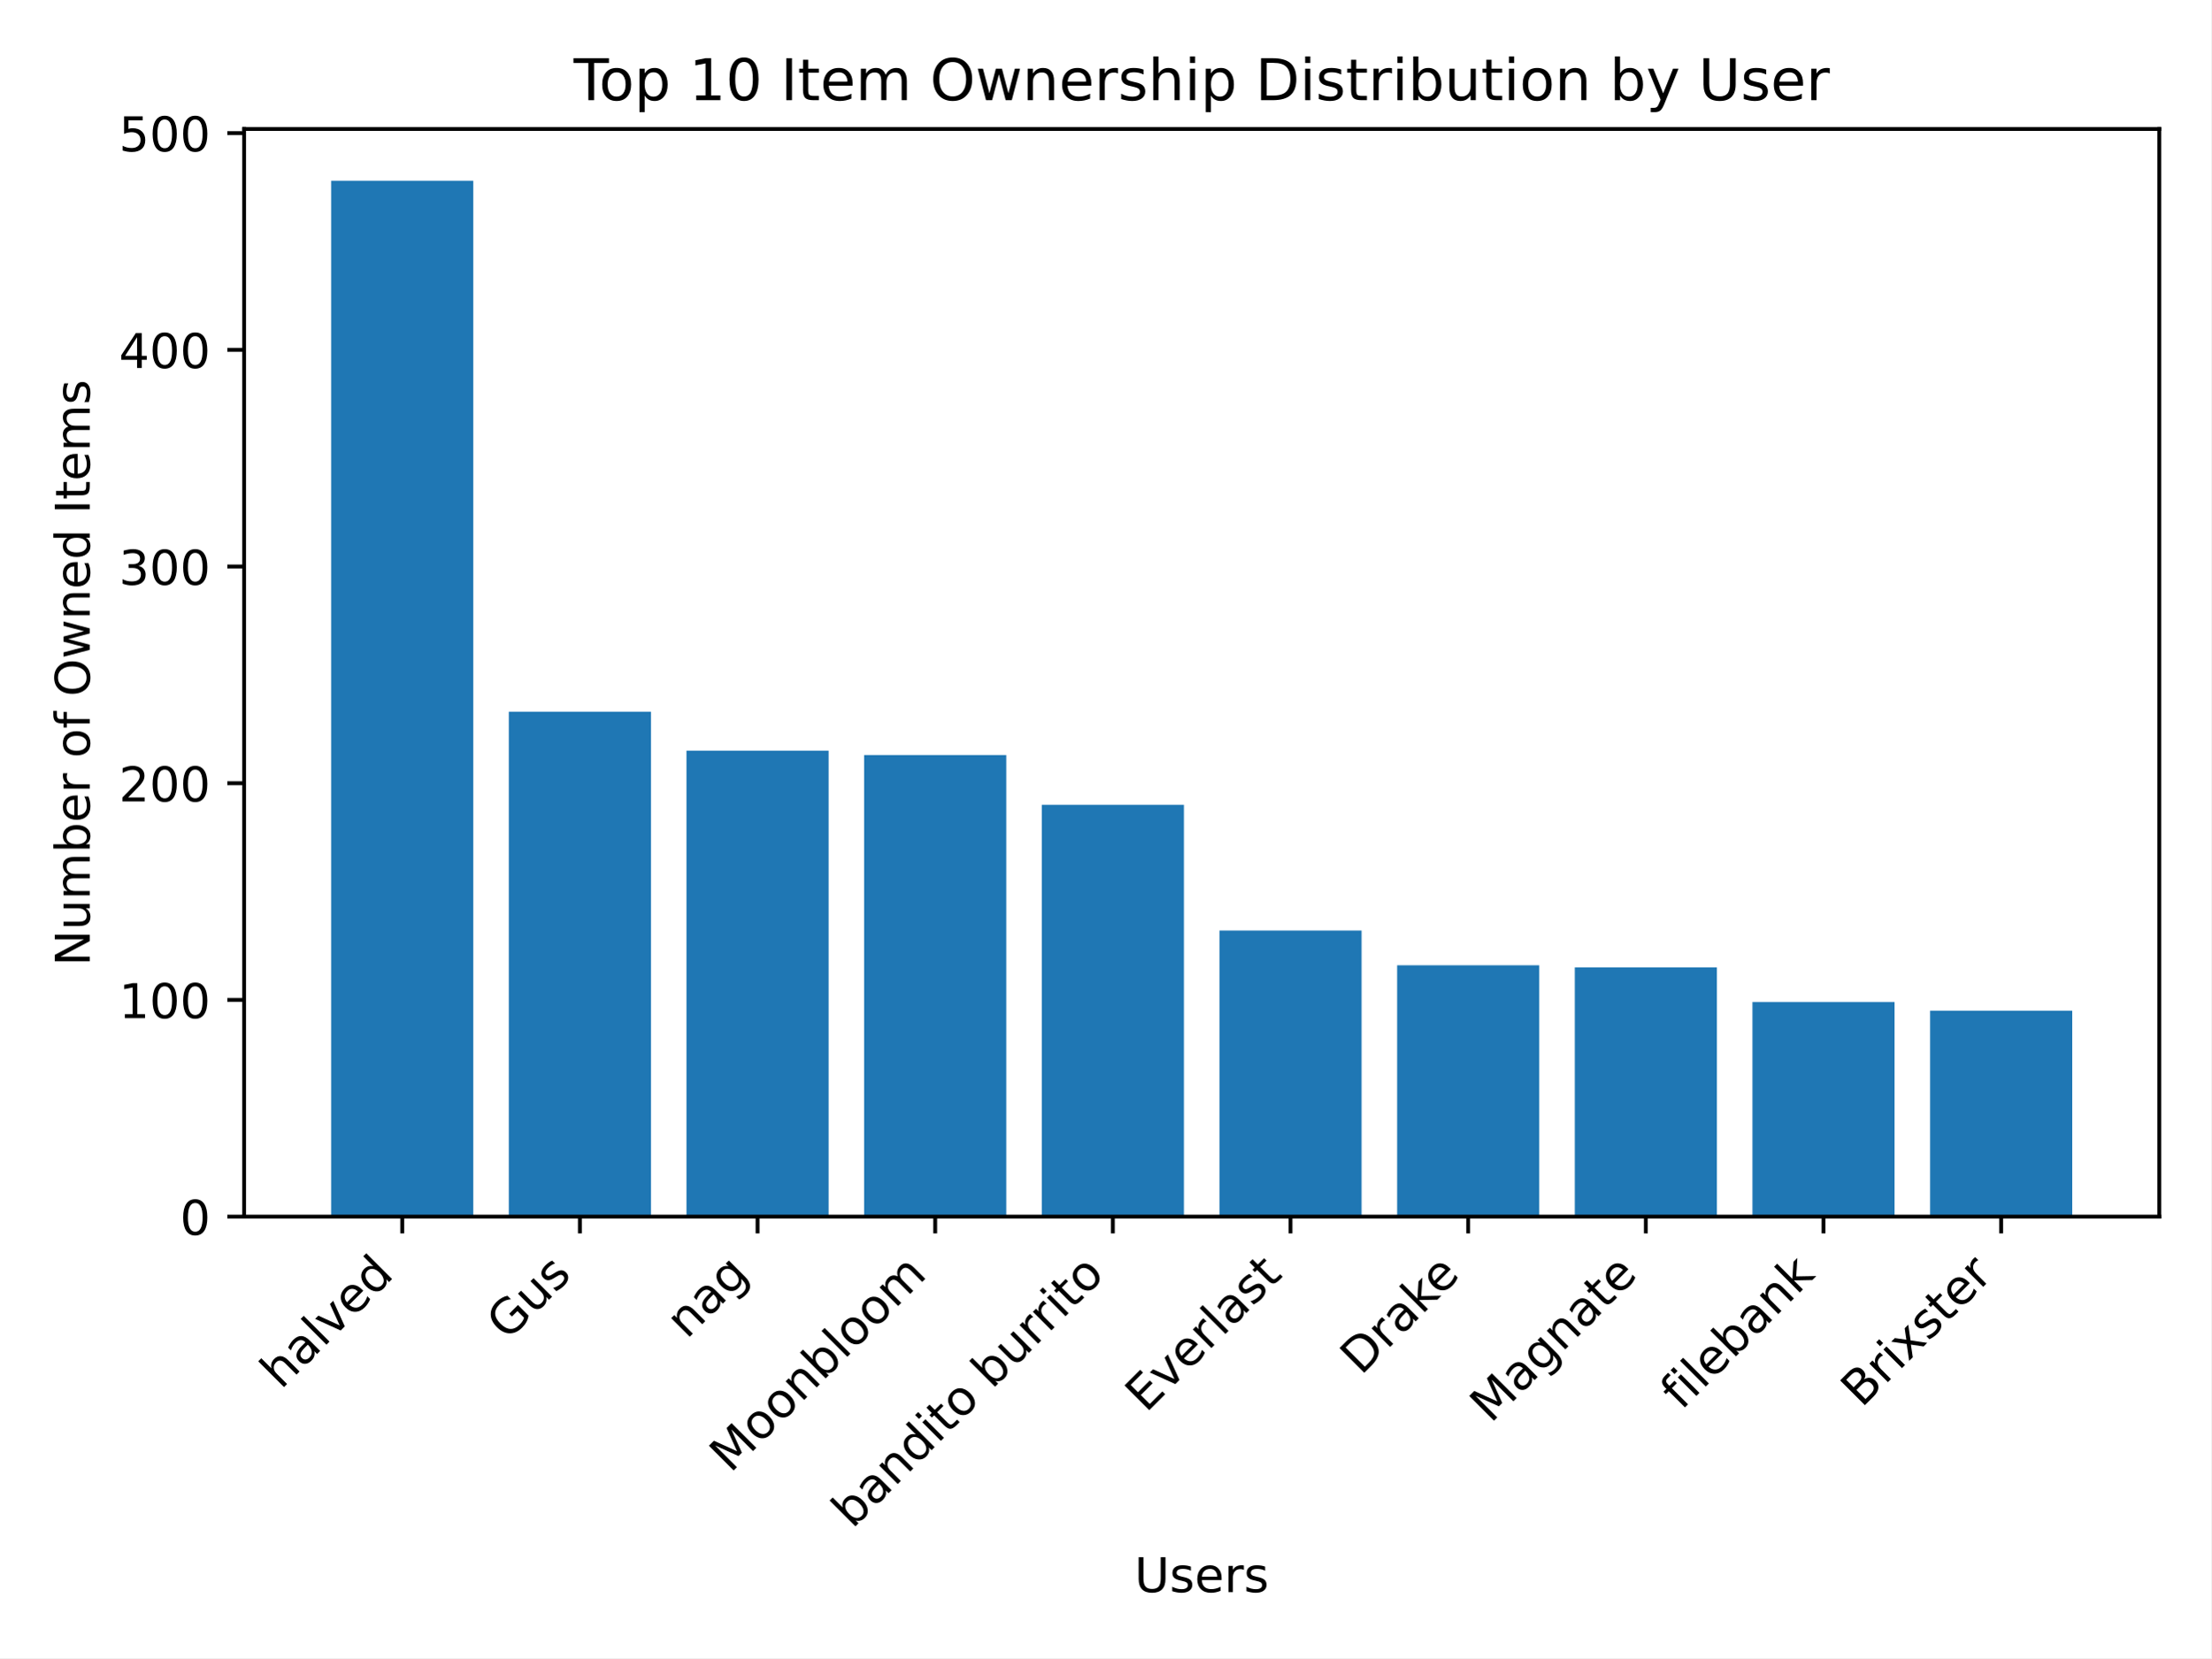
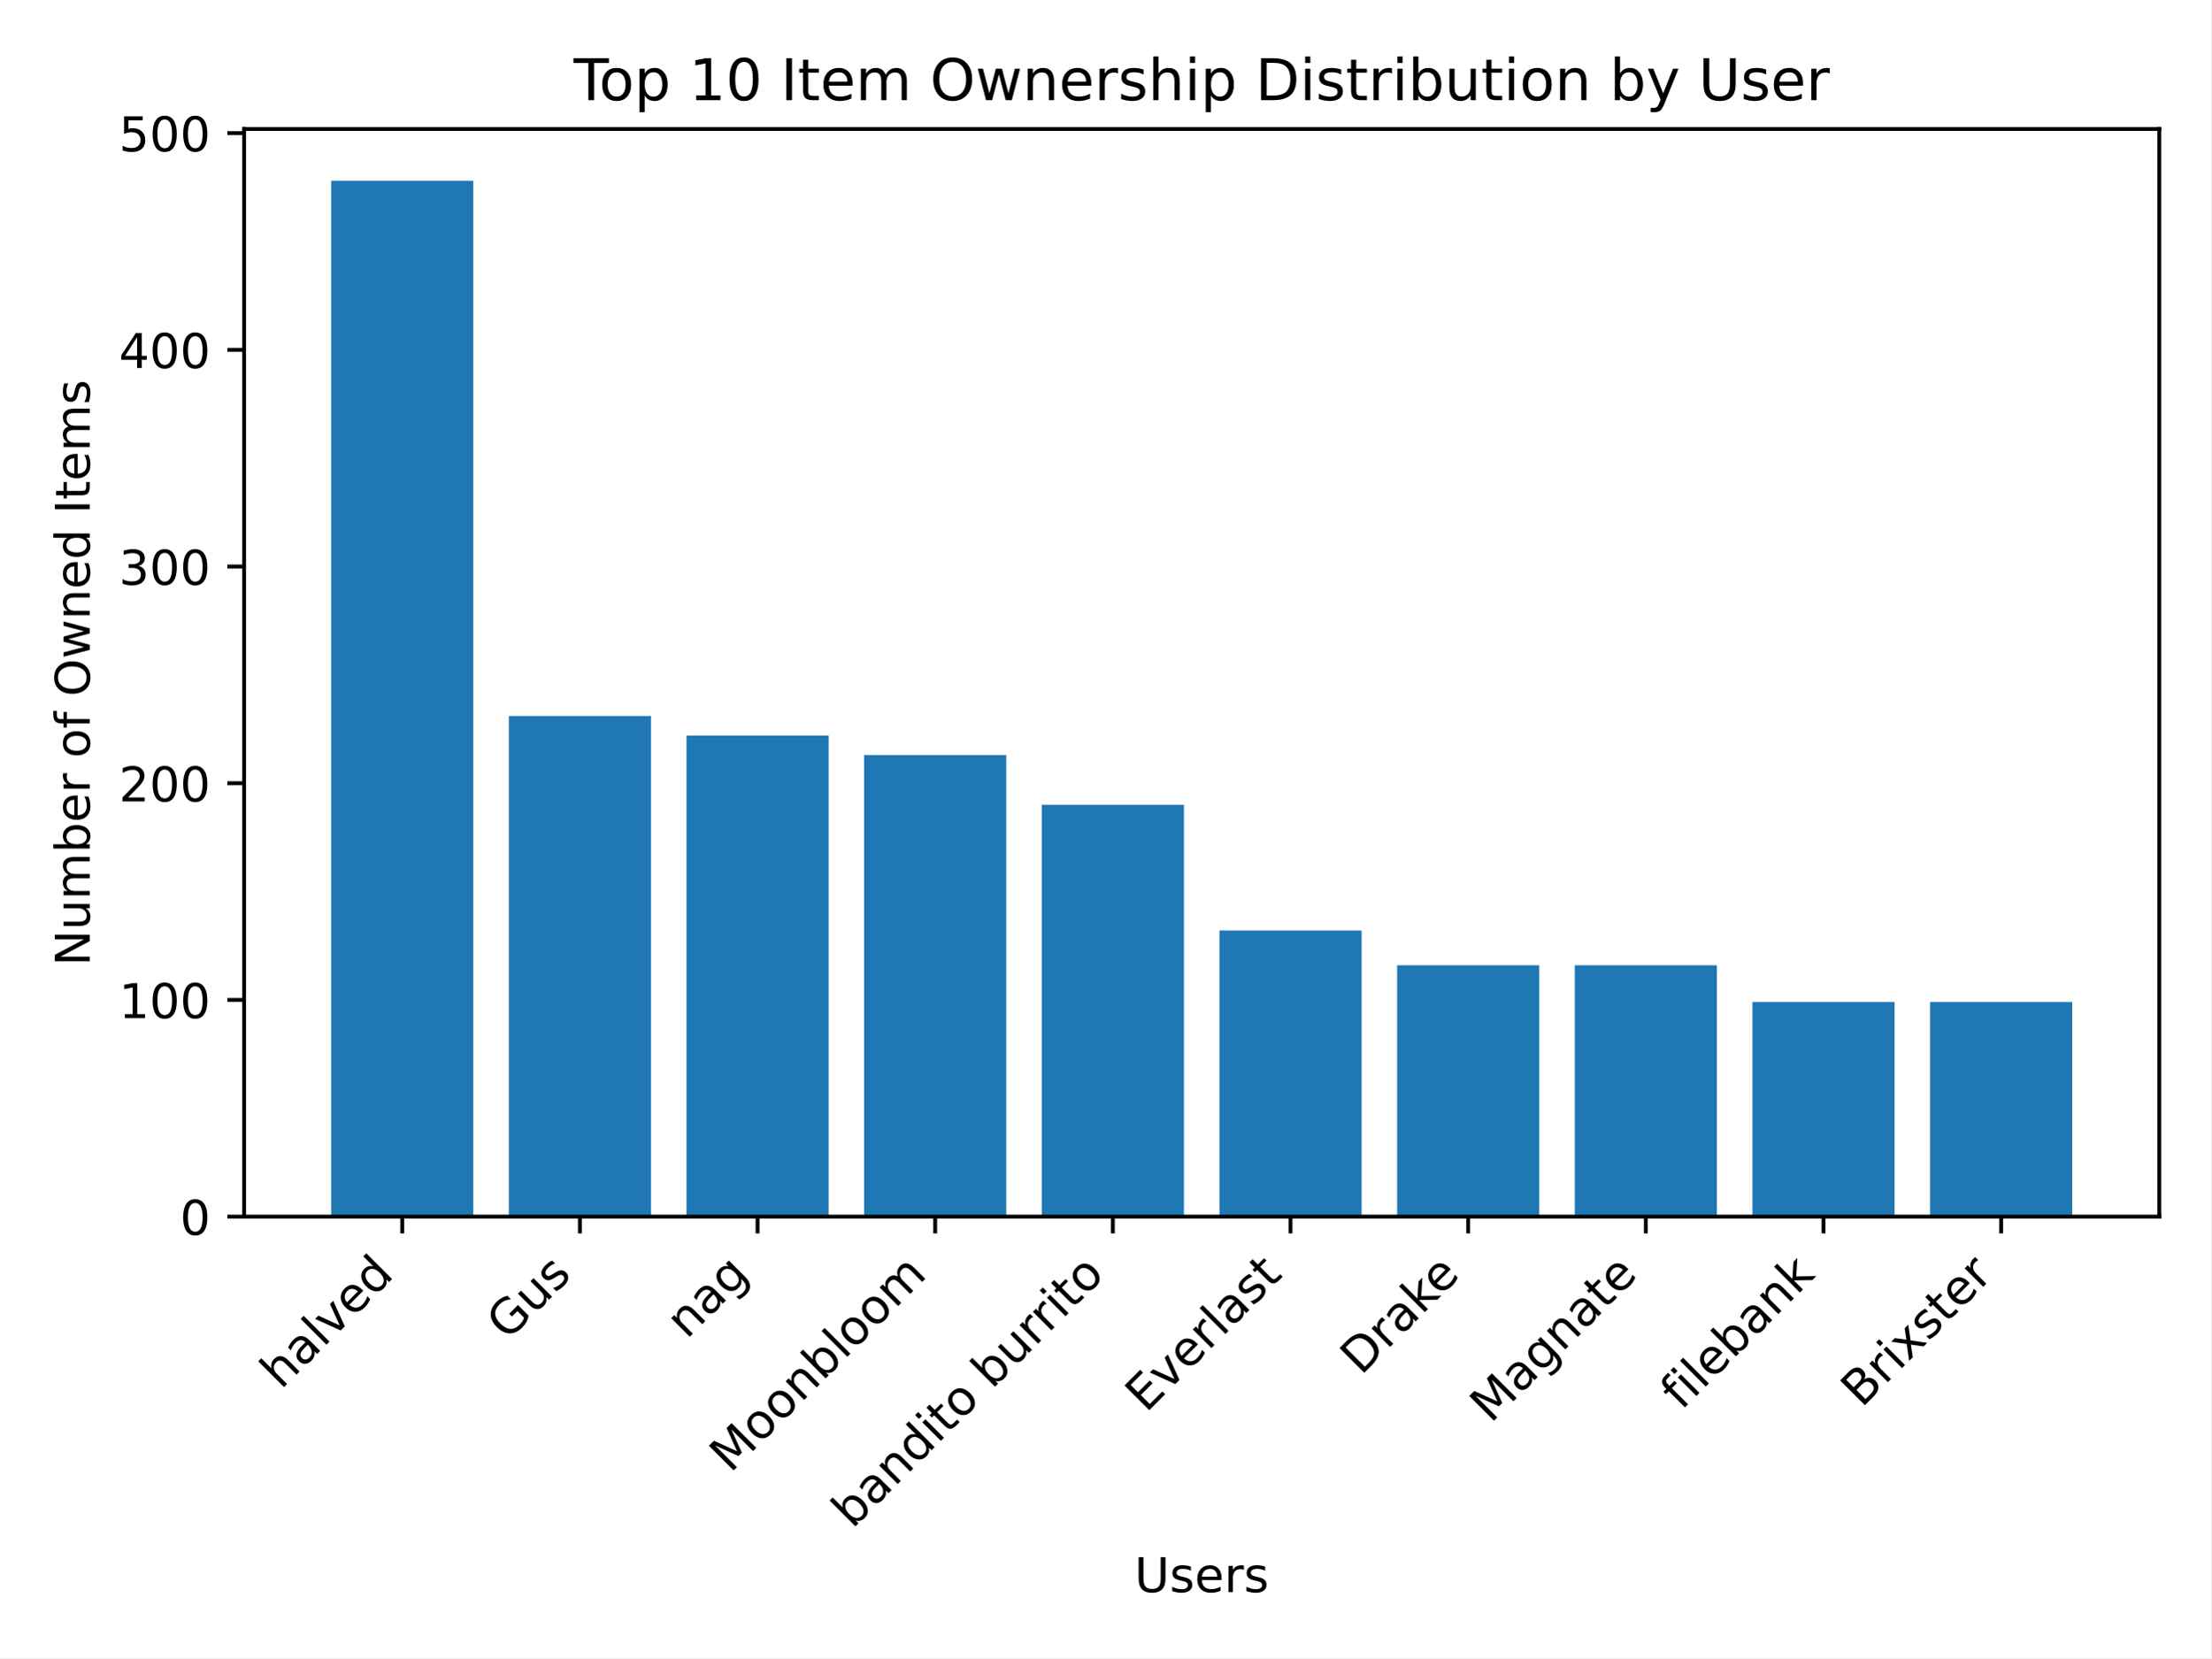
<svg xmlns="http://www.w3.org/2000/svg" xmlns:xlink="http://www.w3.org/1999/xlink" width="460.8pt" height="345.6pt" viewBox="0 0 460.8 345.6" version="1.1">
  <defs>
    <style type="text/css">*{stroke-linejoin: round; stroke-linecap: butt}</style>
  </defs>
  <g id="figure_1">
    <g id="patch_1">
      <path d="M 0 345.6  L 460.8 345.6  L 460.8 0  L 0 0  z " style="fill: #ffffff" />
    </g>
    <g id="axes_1">
      <g id="patch_2">
        <path d="M 50.87 253.581  L 450 253.581  L 450 26.88  L 50.87 26.88  z " style="fill: #ffffff" />
      </g>
      <g id="patch_3">
-         <path d="M 69.012 253.581  L 98.632 253.581  L 98.632 37.675  L 69.012 37.675  z " clip-path="url(#p3364530aee)" style="fill: #1f77b4" />
+         <path d="M 69.012 253.581  L 98.632 253.581  L 98.632 37.675  L 69.012 37.675  z " clip-path="url(#pb9db86757d)" style="fill: #1f77b4" />
      </g>
      <g id="patch_4">
-         <path d="M 106.037 253.581  L 135.657 253.581  L 135.657 148.338  L 106.037 148.338  z " clip-path="url(#p3364530aee)" style="fill: #1f77b4" />
+         <path d="M 106.037 253.581  L 135.657 253.581  L 135.657 149.241  L 106.037 149.241  z " clip-path="url(#pb9db86757d)" style="fill: #1f77b4" />
      </g>
      <g id="patch_5">
-         <path d="M 143.062 253.581  L 172.682 253.581  L 172.682 156.468  L 143.062 156.468  z " clip-path="url(#p3364530aee)" style="fill: #1f77b4" />
+         <path d="M 143.062 253.581  L 172.682 253.581  L 172.682 153.307  L 143.062 153.307  z " clip-path="url(#pb9db86757d)" style="fill: #1f77b4" />
      </g>
      <g id="patch_6">
-         <path d="M 180.087 253.581  L 209.707 253.581  L 209.707 157.372  L 180.087 157.372  z " clip-path="url(#p3364530aee)" style="fill: #1f77b4" />
+         <path d="M 180.087 253.581  L 209.707 253.581  L 209.707 157.372  L 180.087 157.372  z " clip-path="url(#pb9db86757d)" style="fill: #1f77b4" />
      </g>
      <g id="patch_7">
-         <path d="M 217.112 253.581  L 246.732 253.581  L 246.732 167.76  L 217.112 167.76  z " clip-path="url(#p3364530aee)" style="fill: #1f77b4" />
+         <path d="M 217.112 253.581  L 246.732 253.581  L 246.732 167.76  L 217.112 167.76  z " clip-path="url(#pb9db86757d)" style="fill: #1f77b4" />
      </g>
      <g id="patch_8">
-         <path d="M 254.138 253.581  L 283.758 253.581  L 283.758 193.958  L 254.138 193.958  z " clip-path="url(#p3364530aee)" style="fill: #1f77b4" />
+         <path d="M 254.138 253.581  L 283.758 253.581  L 283.758 193.958  L 254.138 193.958  z " clip-path="url(#pb9db86757d)" style="fill: #1f77b4" />
      </g>
      <g id="patch_9">
-         <path d="M 291.163 253.581  L 320.783 253.581  L 320.783 201.185  L 291.163 201.185  z " clip-path="url(#p3364530aee)" style="fill: #1f77b4" />
+         <path d="M 291.163 253.581  L 320.783 253.581  L 320.783 201.185  L 291.163 201.185  z " clip-path="url(#pb9db86757d)" style="fill: #1f77b4" />
      </g>
      <g id="patch_10">
-         <path d="M 328.188 253.581  L 357.808 253.581  L 357.808 201.637  L 328.188 201.637  z " clip-path="url(#p3364530aee)" style="fill: #1f77b4" />
+         <path d="M 328.188 253.581  L 357.808 253.581  L 357.808 201.185  L 328.188 201.185  z " clip-path="url(#pb9db86757d)" style="fill: #1f77b4" />
      </g>
      <g id="patch_11">
-         <path d="M 365.213 253.581  L 394.833 253.581  L 394.833 208.864  L 365.213 208.864  z " clip-path="url(#p3364530aee)" style="fill: #1f77b4" />
+         <path d="M 365.213 253.581  L 394.833 253.581  L 394.833 208.864  L 365.213 208.864  z " clip-path="url(#pb9db86757d)" style="fill: #1f77b4" />
      </g>
      <g id="patch_12">
-         <path d="M 402.238 253.581  L 431.858 253.581  L 431.858 210.671  L 402.238 210.671  z " clip-path="url(#p3364530aee)" style="fill: #1f77b4" />
+         <path d="M 402.238 253.581  L 431.858 253.581  L 431.858 208.864  L 402.238 208.864  z " clip-path="url(#pb9db86757d)" style="fill: #1f77b4" />
      </g>
      <g id="matplotlib.axis_1">
        <g id="xtick_1">
          <g id="line2d_1">
            <defs>
-               <path id="md79cd32e3f" d="M 0 0  L 0 3.5  " style="stroke: #000000; stroke-width: 0.8" />
+               <path id="m14bb30b79c" d="M 0 0  L 0 3.5  " style="stroke: #000000; stroke-width: 0.8" />
            </defs>
            <g>
-               <use xlink:href="#md79cd32e3f" x="83.822" y="253.581" style="stroke: #000000; stroke-width: 0.8" />
+               <use xlink:href="#m14bb30b79c" x="83.822" y="253.581" style="stroke: #000000; stroke-width: 0.8" />
            </g>
          </g>
          <g id="text_1">
            <g transform="translate(58.54764 289.7576) rotate(-45) scale(0.1 -0.1)">
              <defs>
                <path id="DejaVuSans-68" d="M 3513 2113  L 3513 0  L 2938 0  L 2938 2094  Q 2938 2591 2744 2837  Q 2550 3084 2163 3084  Q 1697 3084 1428 2787  Q 1159 2491 1159 1978  L 1159 0  L 581 0  L 581 4863  L 1159 4863  L 1159 2956  Q 1366 3272 1645 3428  Q 1925 3584 2291 3584  Q 2894 3584 3203 3211  Q 3513 2838 3513 2113  z " transform="scale(0.015625)" />
                <path id="DejaVuSans-61" d="M 2194 1759  Q 1497 1759 1228 1600  Q 959 1441 959 1056  Q 959 750 1161 570  Q 1363 391 1709 391  Q 2188 391 2477 730  Q 2766 1069 2766 1631  L 2766 1759  L 2194 1759  z M 3341 1997  L 3341 0  L 2766 0  L 2766 531  Q 2569 213 2275 61  Q 1981 -91 1556 -91  Q 1019 -91 701 211  Q 384 513 384 1019  Q 384 1609 779 1909  Q 1175 2209 1959 2209  L 2766 2209  L 2766 2266  Q 2766 2663 2505 2880  Q 2244 3097 1772 3097  Q 1472 3097 1187 3025  Q 903 2953 641 2809  L 641 3341  Q 956 3463 1253 3523  Q 1550 3584 1831 3584  Q 2591 3584 2966 3190  Q 3341 2797 3341 1997  z " transform="scale(0.015625)" />
                <path id="DejaVuSans-6c" d="M 603 4863  L 1178 4863  L 1178 0  L 603 0  L 603 4863  z " transform="scale(0.015625)" />
                <path id="DejaVuSans-76" d="M 191 3500  L 800 3500  L 1894 563  L 2988 3500  L 3597 3500  L 2284 0  L 1503 0  L 191 3500  z " transform="scale(0.015625)" />
                <path id="DejaVuSans-65" d="M 3597 1894  L 3597 1613  L 953 1613  Q 991 1019 1311 708  Q 1631 397 2203 397  Q 2534 397 2845 478  Q 3156 559 3463 722  L 3463 178  Q 3153 47 2828 -22  Q 2503 -91 2169 -91  Q 1331 -91 842 396  Q 353 884 353 1716  Q 353 2575 817 3079  Q 1281 3584 2069 3584  Q 2775 3584 3186 3129  Q 3597 2675 3597 1894  z M 3022 2063  Q 3016 2534 2758 2815  Q 2500 3097 2075 3097  Q 1594 3097 1305 2825  Q 1016 2553 972 2059  L 3022 2063  z " transform="scale(0.015625)" />
                <path id="DejaVuSans-64" d="M 2906 2969  L 2906 4863  L 3481 4863  L 3481 0  L 2906 0  L 2906 525  Q 2725 213 2448 61  Q 2172 -91 1784 -91  Q 1150 -91 751 415  Q 353 922 353 1747  Q 353 2572 751 3078  Q 1150 3584 1784 3584  Q 2172 3584 2448 3432  Q 2725 3281 2906 2969  z M 947 1747  Q 947 1113 1208 752  Q 1469 391 1925 391  Q 2381 391 2643 752  Q 2906 1113 2906 1747  Q 2906 2381 2643 2742  Q 2381 3103 1925 3103  Q 1469 3103 1208 2742  Q 947 2381 947 1747  z " transform="scale(0.015625)" />
              </defs>
              <use xlink:href="#DejaVuSans-68" />
              <use xlink:href="#DejaVuSans-61" x="63.379" />
              <use xlink:href="#DejaVuSans-6c" x="124.658" />
              <use xlink:href="#DejaVuSans-76" x="152.441" />
              <use xlink:href="#DejaVuSans-65" x="211.621" />
              <use xlink:href="#DejaVuSans-64" x="273.145" />
            </g>
          </g>
        </g>
        <g id="xtick_2">
          <g id="line2d_2">
            <g>
-               <use xlink:href="#md79cd32e3f" x="120.847" y="253.581" style="stroke: #000000; stroke-width: 0.8" />
+               <use xlink:href="#m14bb30b79c" x="120.847" y="253.581" style="stroke: #000000; stroke-width: 0.8" />
            </g>
          </g>
          <g id="text_2">
            <g transform="translate(105.7329 279.5973) rotate(-45) scale(0.1 -0.1)">
              <defs>
                <path id="DejaVuSans-47" d="M 3809 666  L 3809 1919  L 2778 1919  L 2778 2438  L 4434 2438  L 4434 434  Q 4069 175 3628 42  Q 3188 -91 2688 -91  Q 1594 -91 976 548  Q 359 1188 359 2328  Q 359 3472 976 4111  Q 1594 4750 2688 4750  Q 3144 4750 3555 4637  Q 3966 4525 4313 4306  L 4313 3634  Q 3963 3931 3569 4081  Q 3175 4231 2741 4231  Q 1884 4231 1454 3753  Q 1025 3275 1025 2328  Q 1025 1384 1454 906  Q 1884 428 2741 428  Q 3075 428 3337 486  Q 3600 544 3809 666  z " transform="scale(0.015625)" />
                <path id="DejaVuSans-75" d="M 544 1381  L 544 3500  L 1119 3500  L 1119 1403  Q 1119 906 1312 657  Q 1506 409 1894 409  Q 2359 409 2629 706  Q 2900 1003 2900 1516  L 2900 3500  L 3475 3500  L 3475 0  L 2900 0  L 2900 538  Q 2691 219 2414 64  Q 2138 -91 1772 -91  Q 1169 -91 856 284  Q 544 659 544 1381  z M 1991 3584  L 1991 3584  z " transform="scale(0.015625)" />
                <path id="DejaVuSans-73" d="M 2834 3397  L 2834 2853  Q 2591 2978 2328 3040  Q 2066 3103 1784 3103  Q 1356 3103 1142 2972  Q 928 2841 928 2578  Q 928 2378 1081 2264  Q 1234 2150 1697 2047  L 1894 2003  Q 2506 1872 2764 1633  Q 3022 1394 3022 966  Q 3022 478 2636 193  Q 2250 -91 1575 -91  Q 1294 -91 989 -36  Q 684 19 347 128  L 347 722  Q 666 556 975 473  Q 1284 391 1588 391  Q 1994 391 2212 530  Q 2431 669 2431 922  Q 2431 1156 2273 1281  Q 2116 1406 1581 1522  L 1381 1569  Q 847 1681 609 1914  Q 372 2147 372 2553  Q 372 3047 722 3315  Q 1072 3584 1716 3584  Q 2034 3584 2315 3537  Q 2597 3491 2834 3397  z " transform="scale(0.015625)" />
              </defs>
              <use xlink:href="#DejaVuSans-47" />
              <use xlink:href="#DejaVuSans-75" x="77.49" />
              <use xlink:href="#DejaVuSans-73" x="140.869" />
            </g>
          </g>
        </g>
        <g id="xtick_3">
          <g id="line2d_3">
            <g>
-               <use xlink:href="#md79cd32e3f" x="157.872" y="253.581" style="stroke: #000000; stroke-width: 0.8" />
+               <use xlink:href="#m14bb30b79c" x="157.872" y="253.581" style="stroke: #000000; stroke-width: 0.8" />
            </g>
          </g>
          <g id="text_3">
            <g transform="translate(143.0983 279.257) rotate(-45) scale(0.1 -0.1)">
              <defs>
                <path id="DejaVuSans-6e" d="M 3513 2113  L 3513 0  L 2938 0  L 2938 2094  Q 2938 2591 2744 2837  Q 2550 3084 2163 3084  Q 1697 3084 1428 2787  Q 1159 2491 1159 1978  L 1159 0  L 581 0  L 581 3500  L 1159 3500  L 1159 2956  Q 1366 3272 1645 3428  Q 1925 3584 2291 3584  Q 2894 3584 3203 3211  Q 3513 2838 3513 2113  z " transform="scale(0.015625)" />
                <path id="DejaVuSans-67" d="M 2906 1791  Q 2906 2416 2648 2759  Q 2391 3103 1925 3103  Q 1463 3103 1205 2759  Q 947 2416 947 1791  Q 947 1169 1205 825  Q 1463 481 1925 481  Q 2391 481 2648 825  Q 2906 1169 2906 1791  z M 3481 434  Q 3481 -459 3084 -895  Q 2688 -1331 1869 -1331  Q 1566 -1331 1297 -1286  Q 1028 -1241 775 -1147  L 775 -588  Q 1028 -725 1275 -790  Q 1522 -856 1778 -856  Q 2344 -856 2625 -561  Q 2906 -266 2906 331  L 2906 616  Q 2728 306 2450 153  Q 2172 0 1784 0  Q 1141 0 747 490  Q 353 981 353 1791  Q 353 2603 747 3093  Q 1141 3584 1784 3584  Q 2172 3584 2450 3431  Q 2728 3278 2906 2969  L 2906 3500  L 3481 3500  L 3481 434  z " transform="scale(0.015625)" />
              </defs>
              <use xlink:href="#DejaVuSans-6e" />
              <use xlink:href="#DejaVuSans-61" x="63.379" />
              <use xlink:href="#DejaVuSans-67" x="124.658" />
            </g>
          </g>
        </g>
        <g id="xtick_4">
          <g id="line2d_4">
            <g>
-               <use xlink:href="#md79cd32e3f" x="194.897" y="253.581" style="stroke: #000000; stroke-width: 0.8" />
+               <use xlink:href="#m14bb30b79c" x="194.897" y="253.581" style="stroke: #000000; stroke-width: 0.8" />
            </g>
          </g>
          <g id="text_4">
            <g transform="translate(152.197 307.1833) rotate(-45) scale(0.1 -0.1)">
              <defs>
                <path id="DejaVuSans-4d" d="M 628 4666  L 1569 4666  L 2759 1491  L 3956 4666  L 4897 4666  L 4897 0  L 4281 0  L 4281 4097  L 3078 897  L 2444 897  L 1241 4097  L 1241 0  L 628 0  L 628 4666  z " transform="scale(0.015625)" />
                <path id="DejaVuSans-6f" d="M 1959 3097  Q 1497 3097 1228 2736  Q 959 2375 959 1747  Q 959 1119 1226 758  Q 1494 397 1959 397  Q 2419 397 2687 759  Q 2956 1122 2956 1747  Q 2956 2369 2687 2733  Q 2419 3097 1959 3097  z M 1959 3584  Q 2709 3584 3137 3096  Q 3566 2609 3566 1747  Q 3566 888 3137 398  Q 2709 -91 1959 -91  Q 1206 -91 779 398  Q 353 888 353 1747  Q 353 2609 779 3096  Q 1206 3584 1959 3584  z " transform="scale(0.015625)" />
                <path id="DejaVuSans-62" d="M 3116 1747  Q 3116 2381 2855 2742  Q 2594 3103 2138 3103  Q 1681 3103 1420 2742  Q 1159 2381 1159 1747  Q 1159 1113 1420 752  Q 1681 391 2138 391  Q 2594 391 2855 752  Q 3116 1113 3116 1747  z M 1159 2969  Q 1341 3281 1617 3432  Q 1894 3584 2278 3584  Q 2916 3584 3314 3078  Q 3713 2572 3713 1747  Q 3713 922 3314 415  Q 2916 -91 2278 -91  Q 1894 -91 1617 61  Q 1341 213 1159 525  L 1159 0  L 581 0  L 581 4863  L 1159 4863  L 1159 2969  z " transform="scale(0.015625)" />
                <path id="DejaVuSans-6d" d="M 3328 2828  Q 3544 3216 3844 3400  Q 4144 3584 4550 3584  Q 5097 3584 5394 3201  Q 5691 2819 5691 2113  L 5691 0  L 5113 0  L 5113 2094  Q 5113 2597 4934 2840  Q 4756 3084 4391 3084  Q 3944 3084 3684 2787  Q 3425 2491 3425 1978  L 3425 0  L 2847 0  L 2847 2094  Q 2847 2600 2669 2842  Q 2491 3084 2119 3084  Q 1678 3084 1418 2786  Q 1159 2488 1159 1978  L 1159 0  L 581 0  L 581 3500  L 1159 3500  L 1159 2956  Q 1356 3278 1631 3431  Q 1906 3584 2284 3584  Q 2666 3584 2933 3390  Q 3200 3197 3328 2828  z " transform="scale(0.015625)" />
              </defs>
              <use xlink:href="#DejaVuSans-4d" />
              <use xlink:href="#DejaVuSans-6f" x="86.279" />
              <use xlink:href="#DejaVuSans-6f" x="147.461" />
              <use xlink:href="#DejaVuSans-6e" x="208.643" />
              <use xlink:href="#DejaVuSans-62" x="272.021" />
              <use xlink:href="#DejaVuSans-6c" x="335.498" />
              <use xlink:href="#DejaVuSans-6f" x="363.281" />
              <use xlink:href="#DejaVuSans-6f" x="424.463" />
              <use xlink:href="#DejaVuSans-6d" x="485.645" />
            </g>
          </g>
        </g>
        <g id="xtick_5">
          <g id="line2d_5">
            <g>
-               <use xlink:href="#md79cd32e3f" x="231.922" y="253.581" style="stroke: #000000; stroke-width: 0.8" />
+               <use xlink:href="#m14bb30b79c" x="231.922" y="253.581" style="stroke: #000000; stroke-width: 0.8" />
            </g>
          </g>
          <g id="text_5">
            <g transform="translate(177.6255 318.7799) rotate(-45) scale(0.1 -0.1)">
              <defs>
                <path id="DejaVuSans-69" d="M 603 3500  L 1178 3500  L 1178 0  L 603 0  L 603 3500  z M 603 4863  L 1178 4863  L 1178 4134  L 603 4134  L 603 4863  z " transform="scale(0.015625)" />
                <path id="DejaVuSans-74" d="M 1172 4494  L 1172 3500  L 2356 3500  L 2356 3053  L 1172 3053  L 1172 1153  Q 1172 725 1289 603  Q 1406 481 1766 481  L 2356 481  L 2356 0  L 1766 0  Q 1100 0 847 248  Q 594 497 594 1153  L 594 3053  L 172 3053  L 172 3500  L 594 3500  L 594 4494  L 1172 4494  z " transform="scale(0.015625)" />
                <path id="DejaVuSans-20" transform="scale(0.015625)" />
                <path id="DejaVuSans-72" d="M 2631 2963  Q 2534 3019 2420 3045  Q 2306 3072 2169 3072  Q 1681 3072 1420 2755  Q 1159 2438 1159 1844  L 1159 0  L 581 0  L 581 3500  L 1159 3500  L 1159 2956  Q 1341 3275 1631 3429  Q 1922 3584 2338 3584  Q 2397 3584 2469 3576  Q 2541 3569 2628 3553  L 2631 2963  z " transform="scale(0.015625)" />
              </defs>
              <use xlink:href="#DejaVuSans-62" />
              <use xlink:href="#DejaVuSans-61" x="63.477" />
              <use xlink:href="#DejaVuSans-6e" x="124.756" />
              <use xlink:href="#DejaVuSans-64" x="188.135" />
              <use xlink:href="#DejaVuSans-69" x="251.611" />
              <use xlink:href="#DejaVuSans-74" x="279.395" />
              <use xlink:href="#DejaVuSans-6f" x="318.604" />
              <use xlink:href="#DejaVuSans-20" x="379.785" />
              <use xlink:href="#DejaVuSans-62" x="411.572" />
              <use xlink:href="#DejaVuSans-75" x="475.049" />
              <use xlink:href="#DejaVuSans-72" x="538.428" />
              <use xlink:href="#DejaVuSans-72" x="577.791" />
              <use xlink:href="#DejaVuSans-69" x="618.904" />
              <use xlink:href="#DejaVuSans-74" x="646.688" />
              <use xlink:href="#DejaVuSans-6f" x="685.896" />
            </g>
          </g>
        </g>
        <g id="xtick_6">
          <g id="line2d_6">
            <g>
-               <use xlink:href="#md79cd32e3f" x="268.948" y="253.581" style="stroke: #000000; stroke-width: 0.8" />
+               <use xlink:href="#m14bb30b79c" x="268.948" y="253.581" style="stroke: #000000; stroke-width: 0.8" />
            </g>
          </g>
          <g id="text_6">
            <g transform="translate(238.8126 294.6178) rotate(-45) scale(0.1 -0.1)">
              <defs>
                <path id="DejaVuSans-45" d="M 628 4666  L 3578 4666  L 3578 4134  L 1259 4134  L 1259 2753  L 3481 2753  L 3481 2222  L 1259 2222  L 1259 531  L 3634 531  L 3634 0  L 628 0  L 628 4666  z " transform="scale(0.015625)" />
              </defs>
              <use xlink:href="#DejaVuSans-45" />
              <use xlink:href="#DejaVuSans-76" x="63.184" />
              <use xlink:href="#DejaVuSans-65" x="122.363" />
              <use xlink:href="#DejaVuSans-72" x="183.887" />
              <use xlink:href="#DejaVuSans-6c" x="225" />
              <use xlink:href="#DejaVuSans-61" x="252.783" />
              <use xlink:href="#DejaVuSans-73" x="314.062" />
              <use xlink:href="#DejaVuSans-74" x="366.162" />
            </g>
          </g>
        </g>
        <g id="xtick_7">
          <g id="line2d_7">
            <g>
-               <use xlink:href="#md79cd32e3f" x="305.973" y="253.581" style="stroke: #000000; stroke-width: 0.8" />
+               <use xlink:href="#m14bb30b79c" x="305.973" y="253.581" style="stroke: #000000; stroke-width: 0.8" />
            </g>
          </g>
          <g id="text_7">
            <g transform="translate(283.628 286.8275) rotate(-45) scale(0.1 -0.1)">
              <defs>
                <path id="DejaVuSans-44" d="M 1259 4147  L 1259 519  L 2022 519  Q 2988 519 3436 956  Q 3884 1394 3884 2338  Q 3884 3275 3436 3711  Q 2988 4147 2022 4147  L 1259 4147  z M 628 4666  L 1925 4666  Q 3281 4666 3915 4102  Q 4550 3538 4550 2338  Q 4550 1131 3912 565  Q 3275 0 1925 0  L 628 0  L 628 4666  z " transform="scale(0.015625)" />
                <path id="DejaVuSans-6b" d="M 581 4863  L 1159 4863  L 1159 1991  L 2875 3500  L 3609 3500  L 1753 1863  L 3688 0  L 2938 0  L 1159 1709  L 1159 0  L 581 0  L 581 4863  z " transform="scale(0.015625)" />
              </defs>
              <use xlink:href="#DejaVuSans-44" />
              <use xlink:href="#DejaVuSans-72" x="77.002" />
              <use xlink:href="#DejaVuSans-61" x="118.115" />
              <use xlink:href="#DejaVuSans-6b" x="179.395" />
              <use xlink:href="#DejaVuSans-65" x="233.68" />
            </g>
          </g>
        </g>
        <g id="xtick_8">
          <g id="line2d_8">
            <g>
-               <use xlink:href="#md79cd32e3f" x="342.998" y="253.581" style="stroke: #000000; stroke-width: 0.8" />
+               <use xlink:href="#m14bb30b79c" x="342.998" y="253.581" style="stroke: #000000; stroke-width: 0.8" />
            </g>
          </g>
          <g id="text_8">
            <g transform="translate(310.6663 296.8143) rotate(-45) scale(0.1 -0.1)">
              <use xlink:href="#DejaVuSans-4d" />
              <use xlink:href="#DejaVuSans-61" x="86.279" />
              <use xlink:href="#DejaVuSans-67" x="147.559" />
              <use xlink:href="#DejaVuSans-6e" x="211.035" />
              <use xlink:href="#DejaVuSans-61" x="274.414" />
              <use xlink:href="#DejaVuSans-74" x="335.693" />
              <use xlink:href="#DejaVuSans-65" x="374.902" />
            </g>
          </g>
        </g>
        <g id="xtick_9">
          <g id="line2d_9">
            <g>
-               <use xlink:href="#md79cd32e3f" x="380.023" y="253.581" style="stroke: #000000; stroke-width: 0.8" />
+               <use xlink:href="#m14bb30b79c" x="380.023" y="253.581" style="stroke: #000000; stroke-width: 0.8" />
            </g>
          </g>
          <g id="text_9">
            <g transform="translate(350.3849 294.1206) rotate(-45) scale(0.1 -0.1)">
              <defs>
                <path id="DejaVuSans-66" d="M 2375 4863  L 2375 4384  L 1825 4384  Q 1516 4384 1395 4259  Q 1275 4134 1275 3809  L 1275 3500  L 2222 3500  L 2222 3053  L 1275 3053  L 1275 0  L 697 0  L 697 3053  L 147 3053  L 147 3500  L 697 3500  L 697 3744  Q 697 4328 969 4595  Q 1241 4863 1831 4863  L 2375 4863  z " transform="scale(0.015625)" />
              </defs>
              <use xlink:href="#DejaVuSans-66" />
              <use xlink:href="#DejaVuSans-69" x="35.205" />
              <use xlink:href="#DejaVuSans-6c" x="62.988" />
              <use xlink:href="#DejaVuSans-65" x="90.771" />
              <use xlink:href="#DejaVuSans-62" x="152.295" />
              <use xlink:href="#DejaVuSans-61" x="215.771" />
              <use xlink:href="#DejaVuSans-6e" x="277.051" />
              <use xlink:href="#DejaVuSans-6b" x="340.43" />
            </g>
          </g>
        </g>
        <g id="xtick_10">
          <g id="line2d_10">
            <g>
-               <use xlink:href="#md79cd32e3f" x="417.048" y="253.581" style="stroke: #000000; stroke-width: 0.8" />
+               <use xlink:href="#m14bb30b79c" x="417.048" y="253.581" style="stroke: #000000; stroke-width: 0.8" />
            </g>
          </g>
          <g id="text_10">
            <g transform="translate(387.9558 293.5748) rotate(-45) scale(0.1 -0.1)">
              <defs>
                <path id="DejaVuSans-42" d="M 1259 2228  L 1259 519  L 2272 519  Q 2781 519 3026 730  Q 3272 941 3272 1375  Q 3272 1813 3026 2020  Q 2781 2228 2272 2228  L 1259 2228  z M 1259 4147  L 1259 2741  L 2194 2741  Q 2656 2741 2882 2914  Q 3109 3088 3109 3444  Q 3109 3797 2882 3972  Q 2656 4147 2194 4147  L 1259 4147  z M 628 4666  L 2241 4666  Q 2963 4666 3353 4366  Q 3744 4066 3744 3513  Q 3744 3084 3544 2831  Q 3344 2578 2956 2516  Q 3422 2416 3680 2098  Q 3938 1781 3938 1306  Q 3938 681 3513 340  Q 3088 0 2303 0  L 628 0  L 628 4666  z " transform="scale(0.015625)" />
                <path id="DejaVuSans-78" d="M 3513 3500  L 2247 1797  L 3578 0  L 2900 0  L 1881 1375  L 863 0  L 184 0  L 1544 1831  L 300 3500  L 978 3500  L 1906 2253  L 2834 3500  L 3513 3500  z " transform="scale(0.015625)" />
              </defs>
              <use xlink:href="#DejaVuSans-42" />
              <use xlink:href="#DejaVuSans-72" x="68.604" />
              <use xlink:href="#DejaVuSans-69" x="109.717" />
              <use xlink:href="#DejaVuSans-78" x="137.5" />
              <use xlink:href="#DejaVuSans-73" x="196.68" />
              <use xlink:href="#DejaVuSans-74" x="248.779" />
              <use xlink:href="#DejaVuSans-65" x="287.988" />
              <use xlink:href="#DejaVuSans-72" x="349.512" />
            </g>
          </g>
        </g>
        <g id="text_11">
          <g transform="translate(236.4342 331.8489) scale(0.1 -0.1)">
            <defs>
              <path id="DejaVuSans-55" d="M 556 4666  L 1191 4666  L 1191 1831  Q 1191 1081 1462 751  Q 1734 422 2344 422  Q 2950 422 3222 751  Q 3494 1081 3494 1831  L 3494 4666  L 4128 4666  L 4128 1753  Q 4128 841 3676 375  Q 3225 -91 2344 -91  Q 1459 -91 1007 375  Q 556 841 556 1753  L 556 4666  z " transform="scale(0.015625)" />
            </defs>
            <use xlink:href="#DejaVuSans-55" />
            <use xlink:href="#DejaVuSans-73" x="73.193" />
            <use xlink:href="#DejaVuSans-65" x="125.293" />
            <use xlink:href="#DejaVuSans-72" x="186.816" />
            <use xlink:href="#DejaVuSans-73" x="227.93" />
          </g>
        </g>
      </g>
      <g id="matplotlib.axis_2">
        <g id="ytick_1">
          <g id="line2d_11">
            <defs>
-               <path id="m65c567fb43" d="M 0 0  L -3.5 0  " style="stroke: #000000; stroke-width: 0.8" />
+               <path id="m3566bc1f81" d="M 0 0  L -3.5 0  " style="stroke: #000000; stroke-width: 0.8" />
            </defs>
            <g>
-               <use xlink:href="#m65c567fb43" x="50.87" y="253.581" style="stroke: #000000; stroke-width: 0.8" />
+               <use xlink:href="#m3566bc1f81" x="50.87" y="253.581" style="stroke: #000000; stroke-width: 0.8" />
            </g>
          </g>
          <g id="text_12">
            <g transform="translate(37.5075 257.3798) scale(0.1 -0.1)">
              <defs>
                <path id="DejaVuSans-30" d="M 2034 4250  Q 1547 4250 1301 3770  Q 1056 3291 1056 2328  Q 1056 1369 1301 889  Q 1547 409 2034 409  Q 2525 409 2770 889  Q 3016 1369 3016 2328  Q 3016 3291 2770 3770  Q 2525 4250 2034 4250  z M 2034 4750  Q 2819 4750 3233 4129  Q 3647 3509 3647 2328  Q 3647 1150 3233 529  Q 2819 -91 2034 -91  Q 1250 -91 836 529  Q 422 1150 422 2328  Q 422 3509 836 4129  Q 1250 4750 2034 4750  z " transform="scale(0.015625)" />
              </defs>
              <use xlink:href="#DejaVuSans-30" />
            </g>
          </g>
        </g>
        <g id="ytick_2">
          <g id="line2d_12">
            <g>
-               <use xlink:href="#m65c567fb43" x="50.87" y="208.412" style="stroke: #000000; stroke-width: 0.8" />
+               <use xlink:href="#m3566bc1f81" x="50.87" y="208.412" style="stroke: #000000; stroke-width: 0.8" />
            </g>
          </g>
          <g id="text_13">
            <g transform="translate(24.7825 212.2113) scale(0.1 -0.1)">
              <defs>
                <path id="DejaVuSans-31" d="M 794 531  L 1825 531  L 1825 4091  L 703 3866  L 703 4441  L 1819 4666  L 2450 4666  L 2450 531  L 3481 531  L 3481 0  L 794 0  L 794 531  z " transform="scale(0.015625)" />
              </defs>
              <use xlink:href="#DejaVuSans-31" />
              <use xlink:href="#DejaVuSans-30" x="63.623" />
              <use xlink:href="#DejaVuSans-30" x="127.246" />
            </g>
          </g>
        </g>
        <g id="ytick_3">
          <g id="line2d_13">
            <g>
-               <use xlink:href="#m65c567fb43" x="50.87" y="163.244" style="stroke: #000000; stroke-width: 0.8" />
+               <use xlink:href="#m3566bc1f81" x="50.87" y="163.244" style="stroke: #000000; stroke-width: 0.8" />
            </g>
          </g>
          <g id="text_14">
            <g transform="translate(24.7825 167.0428) scale(0.1 -0.1)">
              <defs>
                <path id="DejaVuSans-32" d="M 1228 531  L 3431 531  L 3431 0  L 469 0  L 469 531  Q 828 903 1448 1529  Q 2069 2156 2228 2338  Q 2531 2678 2651 2914  Q 2772 3150 2772 3378  Q 2772 3750 2511 3984  Q 2250 4219 1831 4219  Q 1534 4219 1204 4116  Q 875 4013 500 3803  L 500 4441  Q 881 4594 1212 4672  Q 1544 4750 1819 4750  Q 2544 4750 2975 4387  Q 3406 4025 3406 3419  Q 3406 3131 3298 2873  Q 3191 2616 2906 2266  Q 2828 2175 2409 1742  Q 1991 1309 1228 531  z " transform="scale(0.015625)" />
              </defs>
              <use xlink:href="#DejaVuSans-32" />
              <use xlink:href="#DejaVuSans-30" x="63.623" />
              <use xlink:href="#DejaVuSans-30" x="127.246" />
            </g>
          </g>
        </g>
        <g id="ytick_4">
          <g id="line2d_14">
            <g>
-               <use xlink:href="#m65c567fb43" x="50.87" y="118.075" style="stroke: #000000; stroke-width: 0.8" />
+               <use xlink:href="#m3566bc1f81" x="50.87" y="118.075" style="stroke: #000000; stroke-width: 0.8" />
            </g>
          </g>
          <g id="text_15">
            <g transform="translate(24.7825 121.8744) scale(0.1 -0.1)">
              <defs>
                <path id="DejaVuSans-33" d="M 2597 2516  Q 3050 2419 3304 2112  Q 3559 1806 3559 1356  Q 3559 666 3084 287  Q 2609 -91 1734 -91  Q 1441 -91 1130 -33  Q 819 25 488 141  L 488 750  Q 750 597 1062 519  Q 1375 441 1716 441  Q 2309 441 2620 675  Q 2931 909 2931 1356  Q 2931 1769 2642 2001  Q 2353 2234 1838 2234  L 1294 2234  L 1294 2753  L 1863 2753  Q 2328 2753 2575 2939  Q 2822 3125 2822 3475  Q 2822 3834 2567 4026  Q 2313 4219 1838 4219  Q 1578 4219 1281 4162  Q 984 4106 628 3988  L 628 4550  Q 988 4650 1302 4700  Q 1616 4750 1894 4750  Q 2613 4750 3031 4423  Q 3450 4097 3450 3541  Q 3450 3153 3228 2886  Q 3006 2619 2597 2516  z " transform="scale(0.015625)" />
              </defs>
              <use xlink:href="#DejaVuSans-33" />
              <use xlink:href="#DejaVuSans-30" x="63.623" />
              <use xlink:href="#DejaVuSans-30" x="127.246" />
            </g>
          </g>
        </g>
        <g id="ytick_5">
          <g id="line2d_15">
            <g>
-               <use xlink:href="#m65c567fb43" x="50.87" y="72.907" style="stroke: #000000; stroke-width: 0.8" />
+               <use xlink:href="#m3566bc1f81" x="50.87" y="72.907" style="stroke: #000000; stroke-width: 0.8" />
            </g>
          </g>
          <g id="text_16">
            <g transform="translate(24.7825 76.70589) scale(0.1 -0.1)">
              <defs>
                <path id="DejaVuSans-34" d="M 2419 4116  L 825 1625  L 2419 1625  L 2419 4116  z M 2253 4666  L 3047 4666  L 3047 1625  L 3713 1625  L 3713 1100  L 3047 1100  L 3047 0  L 2419 0  L 2419 1100  L 313 1100  L 313 1709  L 2253 4666  z " transform="scale(0.015625)" />
              </defs>
              <use xlink:href="#DejaVuSans-34" />
              <use xlink:href="#DejaVuSans-30" x="63.623" />
              <use xlink:href="#DejaVuSans-30" x="127.246" />
            </g>
          </g>
        </g>
        <g id="ytick_6">
          <g id="line2d_16">
            <g>
-               <use xlink:href="#m65c567fb43" x="50.87" y="27.738" style="stroke: #000000; stroke-width: 0.8" />
+               <use xlink:href="#m3566bc1f81" x="50.87" y="27.738" style="stroke: #000000; stroke-width: 0.8" />
            </g>
          </g>
          <g id="text_17">
            <g transform="translate(24.7825 31.53742) scale(0.1 -0.1)">
              <defs>
                <path id="DejaVuSans-35" d="M 691 4666  L 3169 4666  L 3169 4134  L 1269 4134  L 1269 2991  Q 1406 3038 1543 3061  Q 1681 3084 1819 3084  Q 2600 3084 3056 2656  Q 3513 2228 3513 1497  Q 3513 744 3044 326  Q 2575 -91 1722 -91  Q 1428 -91 1123 -41  Q 819 9 494 109  L 494 744  Q 775 591 1075 516  Q 1375 441 1709 441  Q 2250 441 2565 725  Q 2881 1009 2881 1497  Q 2881 1984 2565 2268  Q 2250 2553 1709 2553  Q 1456 2553 1204 2497  Q 953 2441 691 2322  L 691 4666  z " transform="scale(0.015625)" />
              </defs>
              <use xlink:href="#DejaVuSans-35" />
              <use xlink:href="#DejaVuSans-30" x="63.623" />
              <use xlink:href="#DejaVuSans-30" x="127.246" />
            </g>
          </g>
        </g>
        <g id="text_18">
          <g transform="translate(18.70281 201.3342) rotate(-90) scale(0.1 -0.1)">
            <defs>
              <path id="DejaVuSans-4e" d="M 628 4666  L 1478 4666  L 3547 763  L 3547 4666  L 4159 4666  L 4159 0  L 3309 0  L 1241 3903  L 1241 0  L 628 0  L 628 4666  z " transform="scale(0.015625)" />
              <path id="DejaVuSans-4f" d="M 2522 4238  Q 1834 4238 1429 3725  Q 1025 3213 1025 2328  Q 1025 1447 1429 934  Q 1834 422 2522 422  Q 3209 422 3611 934  Q 4013 1447 4013 2328  Q 4013 3213 3611 3725  Q 3209 4238 2522 4238  z M 2522 4750  Q 3503 4750 4090 4092  Q 4678 3434 4678 2328  Q 4678 1225 4090 567  Q 3503 -91 2522 -91  Q 1538 -91 948 565  Q 359 1222 359 2328  Q 359 3434 948 4092  Q 1538 4750 2522 4750  z " transform="scale(0.015625)" />
              <path id="DejaVuSans-77" d="M 269 3500  L 844 3500  L 1563 769  L 2278 3500  L 2956 3500  L 3675 769  L 4391 3500  L 4966 3500  L 4050 0  L 3372 0  L 2619 2869  L 1863 0  L 1184 0  L 269 3500  z " transform="scale(0.015625)" />
              <path id="DejaVuSans-49" d="M 628 4666  L 1259 4666  L 1259 0  L 628 0  L 628 4666  z " transform="scale(0.015625)" />
            </defs>
            <use xlink:href="#DejaVuSans-4e" />
            <use xlink:href="#DejaVuSans-75" x="74.805" />
            <use xlink:href="#DejaVuSans-6d" x="138.184" />
            <use xlink:href="#DejaVuSans-62" x="235.596" />
            <use xlink:href="#DejaVuSans-65" x="299.072" />
            <use xlink:href="#DejaVuSans-72" x="360.596" />
            <use xlink:href="#DejaVuSans-20" x="401.709" />
            <use xlink:href="#DejaVuSans-6f" x="433.496" />
            <use xlink:href="#DejaVuSans-66" x="494.678" />
            <use xlink:href="#DejaVuSans-20" x="529.883" />
            <use xlink:href="#DejaVuSans-4f" x="561.67" />
            <use xlink:href="#DejaVuSans-77" x="640.381" />
            <use xlink:href="#DejaVuSans-6e" x="722.168" />
            <use xlink:href="#DejaVuSans-65" x="785.547" />
            <use xlink:href="#DejaVuSans-64" x="847.07" />
            <use xlink:href="#DejaVuSans-20" x="910.547" />
            <use xlink:href="#DejaVuSans-49" x="942.334" />
            <use xlink:href="#DejaVuSans-74" x="971.826" />
            <use xlink:href="#DejaVuSans-65" x="1011.035" />
            <use xlink:href="#DejaVuSans-6d" x="1072.559" />
            <use xlink:href="#DejaVuSans-73" x="1169.971" />
          </g>
        </g>
      </g>
      <g id="patch_13">
        <path d="M 50.87 253.581  L 50.87 26.88  " style="fill: none; stroke: #000000; stroke-width: 0.8; stroke-linejoin: miter; stroke-linecap: square" />
      </g>
      <g id="patch_14">
        <path d="M 450 253.581  L 450 26.88  " style="fill: none; stroke: #000000; stroke-width: 0.8; stroke-linejoin: miter; stroke-linecap: square" />
      </g>
      <g id="patch_15">
        <path d="M 50.87 253.581  L 450 253.581  " style="fill: none; stroke: #000000; stroke-width: 0.8; stroke-linejoin: miter; stroke-linecap: square" />
      </g>
      <g id="patch_16">
        <path d="M 50.87 26.88  L 450 26.88  " style="fill: none; stroke: #000000; stroke-width: 0.8; stroke-linejoin: miter; stroke-linecap: square" />
      </g>
      <g id="text_19">
        <g transform="translate(119.5422 20.88) scale(0.12 -0.12)">
          <defs>
            <path id="DejaVuSans-54" d="M -19 4666  L 3928 4666  L 3928 4134  L 2272 4134  L 2272 0  L 1638 0  L 1638 4134  L -19 4134  L -19 4666  z " transform="scale(0.015625)" />
            <path id="DejaVuSans-70" d="M 1159 525  L 1159 -1331  L 581 -1331  L 581 3500  L 1159 3500  L 1159 2969  Q 1341 3281 1617 3432  Q 1894 3584 2278 3584  Q 2916 3584 3314 3078  Q 3713 2572 3713 1747  Q 3713 922 3314 415  Q 2916 -91 2278 -91  Q 1894 -91 1617 61  Q 1341 213 1159 525  z M 3116 1747  Q 3116 2381 2855 2742  Q 2594 3103 2138 3103  Q 1681 3103 1420 2742  Q 1159 2381 1159 1747  Q 1159 1113 1420 752  Q 1681 391 2138 391  Q 2594 391 2855 752  Q 3116 1113 3116 1747  z " transform="scale(0.015625)" />
            <path id="DejaVuSans-79" d="M 2059 -325  Q 1816 -950 1584 -1140  Q 1353 -1331 966 -1331  L 506 -1331  L 506 -850  L 844 -850  Q 1081 -850 1212 -737  Q 1344 -625 1503 -206  L 1606 56  L 191 3500  L 800 3500  L 1894 763  L 2988 3500  L 3597 3500  L 2059 -325  z " transform="scale(0.015625)" />
          </defs>
          <use xlink:href="#DejaVuSans-54" />
          <use xlink:href="#DejaVuSans-6f" x="44.084" />
          <use xlink:href="#DejaVuSans-70" x="105.266" />
          <use xlink:href="#DejaVuSans-20" x="168.742" />
          <use xlink:href="#DejaVuSans-31" x="200.529" />
          <use xlink:href="#DejaVuSans-30" x="264.152" />
          <use xlink:href="#DejaVuSans-20" x="327.775" />
          <use xlink:href="#DejaVuSans-49" x="359.562" />
          <use xlink:href="#DejaVuSans-74" x="389.055" />
          <use xlink:href="#DejaVuSans-65" x="428.264" />
          <use xlink:href="#DejaVuSans-6d" x="489.787" />
          <use xlink:href="#DejaVuSans-20" x="587.199" />
          <use xlink:href="#DejaVuSans-4f" x="618.986" />
          <use xlink:href="#DejaVuSans-77" x="697.697" />
          <use xlink:href="#DejaVuSans-6e" x="779.484" />
          <use xlink:href="#DejaVuSans-65" x="842.863" />
          <use xlink:href="#DejaVuSans-72" x="904.387" />
          <use xlink:href="#DejaVuSans-73" x="945.5" />
          <use xlink:href="#DejaVuSans-68" x="997.6" />
          <use xlink:href="#DejaVuSans-69" x="1060.979" />
          <use xlink:href="#DejaVuSans-70" x="1088.762" />
          <use xlink:href="#DejaVuSans-20" x="1152.238" />
          <use xlink:href="#DejaVuSans-44" x="1184.025" />
          <use xlink:href="#DejaVuSans-69" x="1261.027" />
          <use xlink:href="#DejaVuSans-73" x="1288.811" />
          <use xlink:href="#DejaVuSans-74" x="1340.91" />
          <use xlink:href="#DejaVuSans-72" x="1380.119" />
          <use xlink:href="#DejaVuSans-69" x="1421.232" />
          <use xlink:href="#DejaVuSans-62" x="1449.016" />
          <use xlink:href="#DejaVuSans-75" x="1512.492" />
          <use xlink:href="#DejaVuSans-74" x="1575.871" />
          <use xlink:href="#DejaVuSans-69" x="1615.08" />
          <use xlink:href="#DejaVuSans-6f" x="1642.863" />
          <use xlink:href="#DejaVuSans-6e" x="1704.045" />
          <use xlink:href="#DejaVuSans-20" x="1767.424" />
          <use xlink:href="#DejaVuSans-62" x="1799.211" />
          <use xlink:href="#DejaVuSans-79" x="1862.688" />
          <use xlink:href="#DejaVuSans-20" x="1921.867" />
          <use xlink:href="#DejaVuSans-55" x="1953.654" />
          <use xlink:href="#DejaVuSans-73" x="2026.848" />
          <use xlink:href="#DejaVuSans-65" x="2078.947" />
          <use xlink:href="#DejaVuSans-72" x="2140.471" />
        </g>
      </g>
    </g>
  </g>
  <defs>
-     <clipPath id="p3364530aee">
+     <clipPath id="pb9db86757d">
      <rect x="50.87" y="26.88" width="399.13" height="226.701" />
    </clipPath>
  </defs>
</svg>
